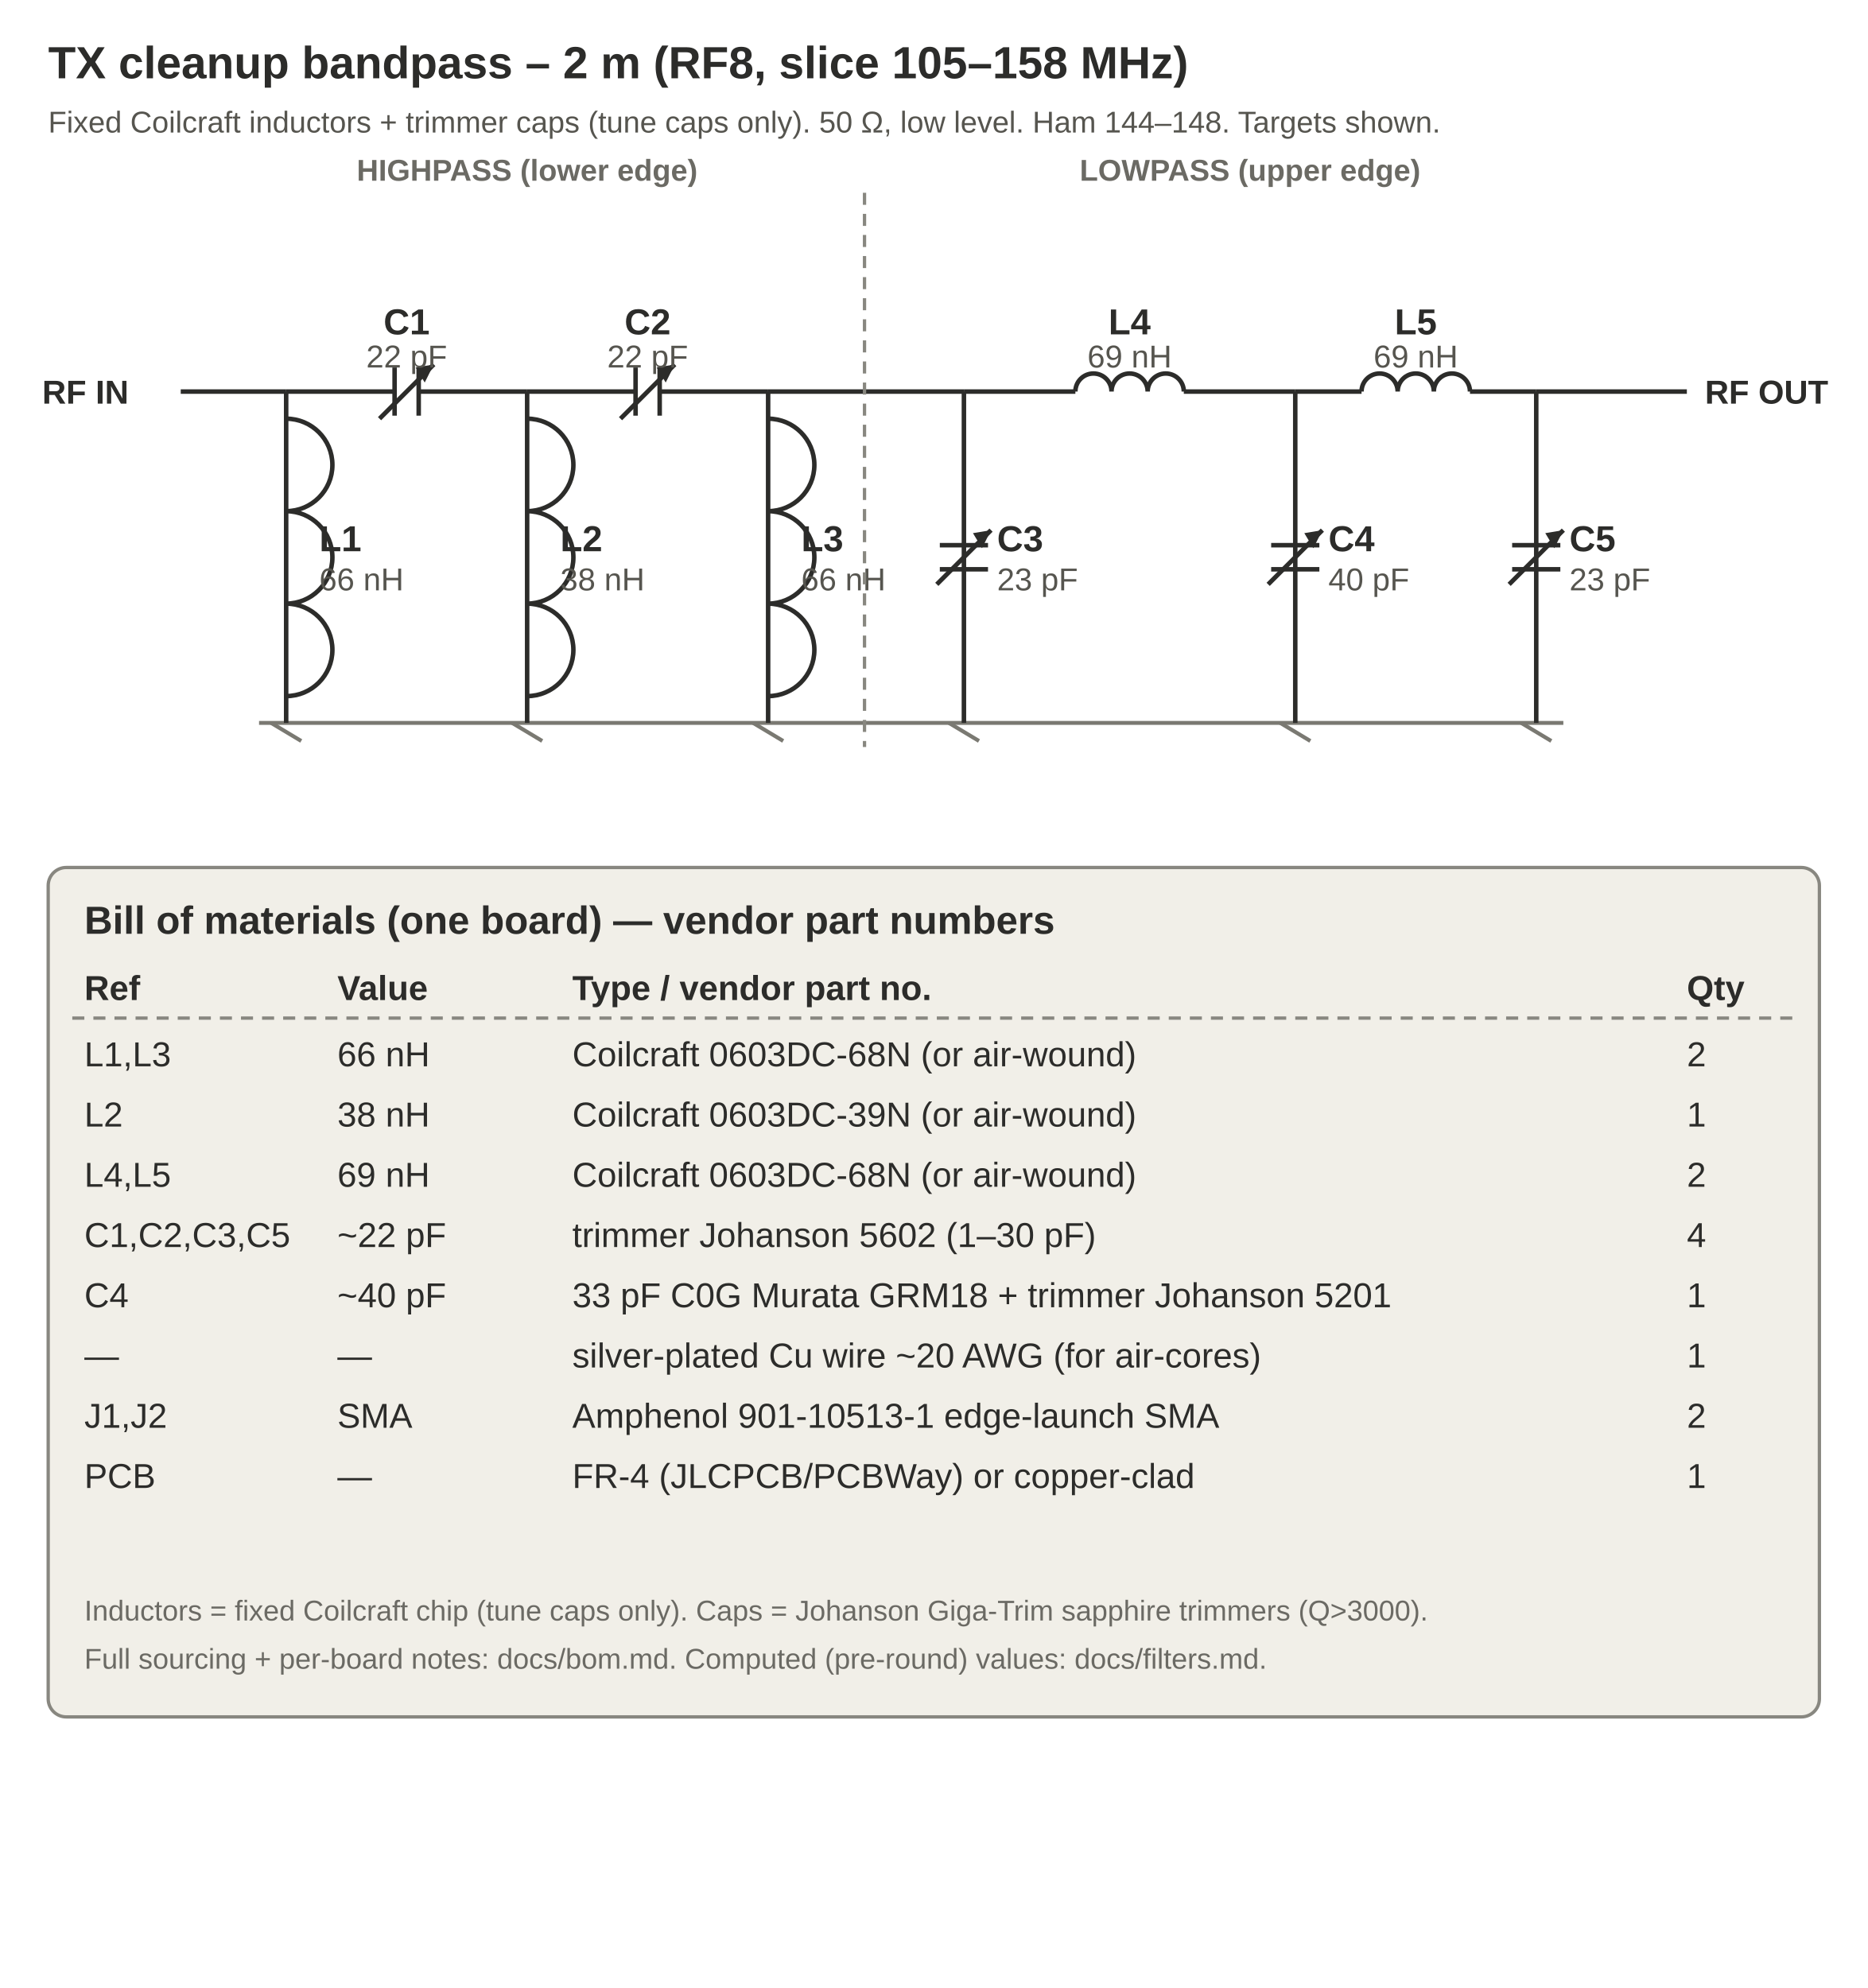
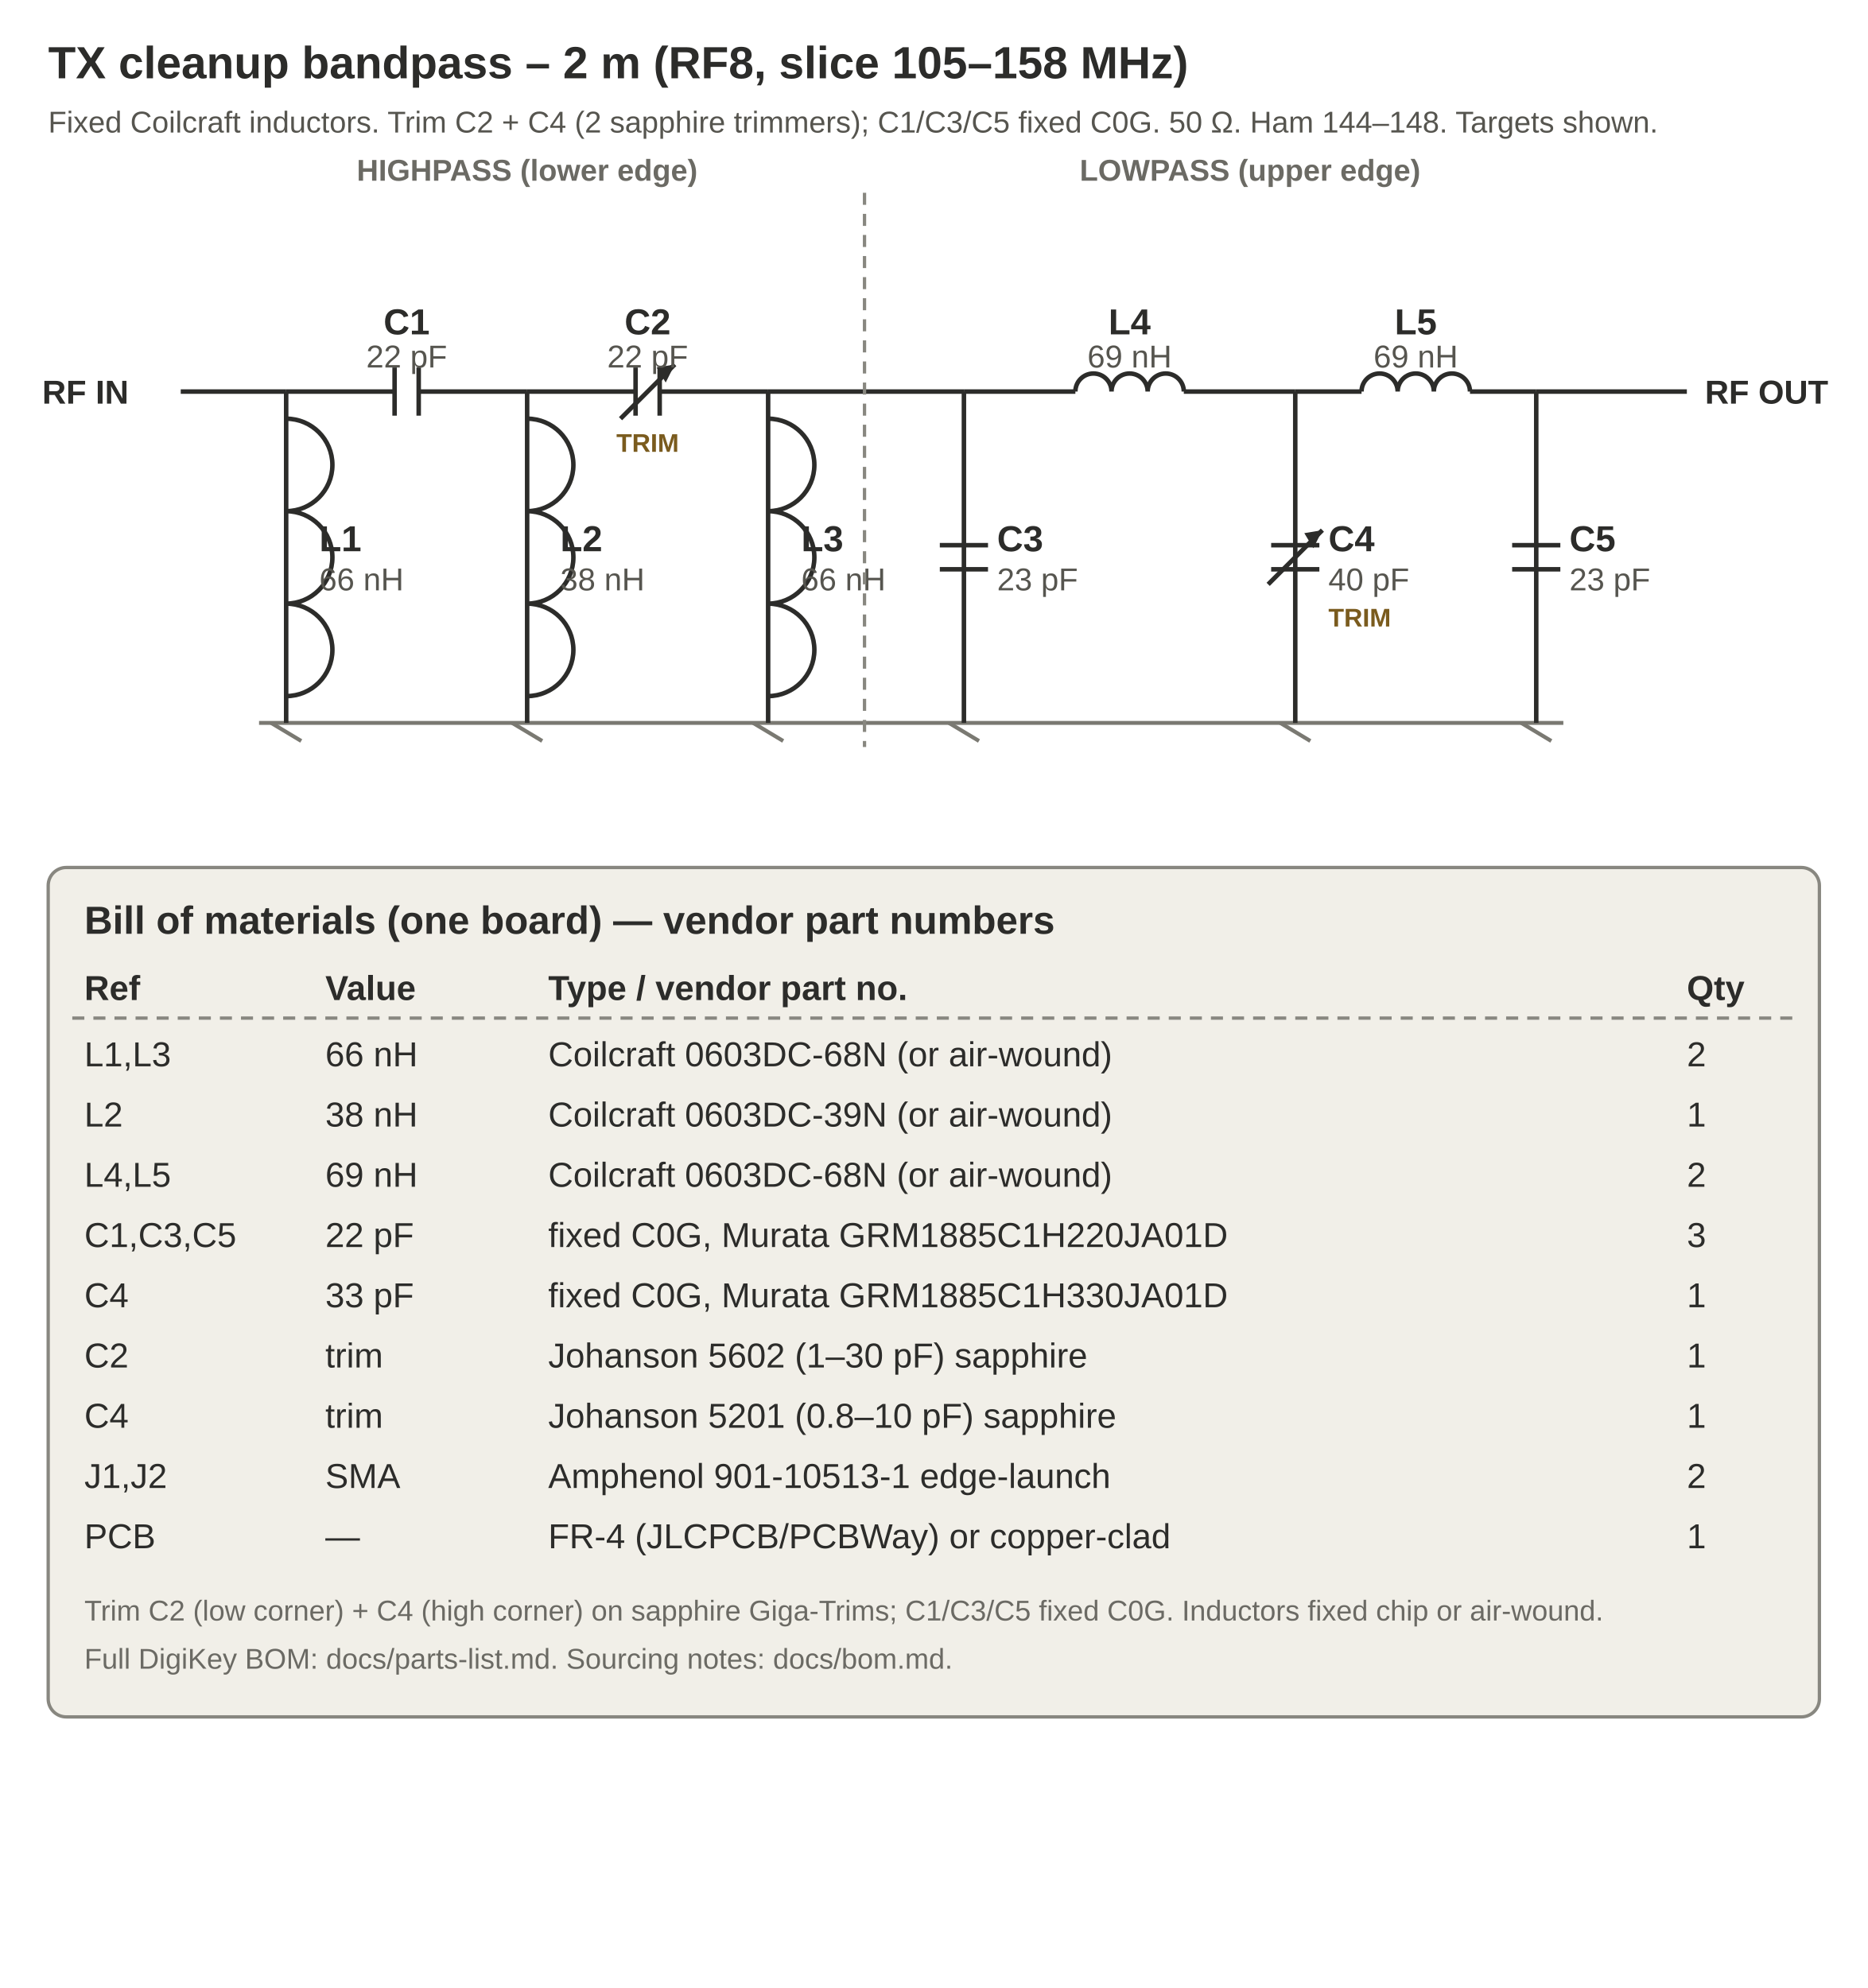
<svg xmlns="http://www.w3.org/2000/svg" width="1240" height="1320" viewBox="0 0 620 660" role="img">
-   <style>text{font-family:Arial,Helvetica,sans-serif}.h1{font-size:15px;font-weight:700;fill:#2C2C2A}.h2{font-size:10px;fill:#56554f}.w{stroke:#2C2C2A;stroke-width:1.5;fill:none}.gnd{stroke:#7a7972;stroke-width:1.3}.lbl{font-size:12px;font-weight:700;fill:#2C2C2A}.val{font-size:10.5px;fill:#56554f}.sec{font-size:10px;font-weight:700;fill:#6b6a64}.port{font-size:11px;font-weight:700;fill:#2C2C2A}.cap2{font-size:9.5px;fill:#6b6a64}.th{font-size:11.5px;font-weight:700;fill:#2C2C2A}.td{font-size:11.5px;fill:#2C2C2A}.div{stroke:#888780;stroke-width:1.1;stroke-dasharray:4 3}.box{fill:#F1EFE8;stroke:#888780;stroke-width:1.1}</style>
+   <style>text{font-family:Arial,Helvetica,sans-serif}.h1{font-size:15px;font-weight:700;fill:#2C2C2A}.h2{font-size:10px;fill:#56554f}.w{stroke:#2C2C2A;stroke-width:1.5;fill:none}.gnd{stroke:#7a7972;stroke-width:1.3}.lbl{font-size:12px;font-weight:700;fill:#2C2C2A}.val{font-size:10.5px;fill:#56554f}.sec{font-size:10px;font-weight:700;fill:#6b6a64}.port{font-size:11px;font-weight:700;fill:#2C2C2A}.cap2{font-size:9.5px;fill:#6b6a64}.trm{font-size:8.5px;font-weight:700;fill:#7a5b1e}.th{font-size:11.5px;font-weight:700;fill:#2C2C2A}.td{font-size:11.5px;fill:#2C2C2A}.div{stroke:#888780;stroke-width:1.1;stroke-dasharray:4 3}.box{fill:#F1EFE8;stroke:#888780;stroke-width:1.1}</style>
  <text class="h1" x="16" y="26">TX cleanup bandpass – 2 m (RF8, slice 105–158 MHz)</text>
-   <text class="h2" x="16" y="44">Fixed Coilcraft inductors + trimmer caps (tune caps only). 50 Ω, low level. Ham 144–148. Targets shown.</text>
+   <text class="h2" x="16" y="44">Fixed Coilcraft inductors. Trim C2 + C4 (2 sapphire trimmers); C1/C3/C5 fixed C0G. 50 Ω. Ham 144–148. Targets shown.</text>
  <text class="port" x="14" y="134">RF IN</text>
  <text class="port" x="566" y="134">RF OUT</text>
  <line x1="60" y1="130" x2="95" y2="130" class="w" />
  <line x1="95" y1="130" x2="131" y2="130" class="w" />
  <line x1="131" y1="122" x2="131" y2="138" class="w" />
  <line x1="139" y1="122" x2="139" y2="138" class="w" />
-   <line x1="126" y1="139" x2="144" y2="121" class="w" />
-   <path d="M144 121 l-6 1 l3 5 z" fill="#2C2C2A" />
  <line x1="139" y1="130" x2="175" y2="130" class="w" />
  <text class="lbl" x="135" y="111" text-anchor="middle">C1</text>
  <text class="val" x="135" y="122" text-anchor="middle">22 pF</text>
  <line x1="175" y1="130" x2="211" y2="130" class="w" />
  <line x1="211" y1="122" x2="211" y2="138" class="w" />
  <line x1="219" y1="122" x2="219" y2="138" class="w" />
  <line x1="206" y1="139" x2="224" y2="121" class="w" />
  <path d="M224 121 l-6 1 l3 5 z" fill="#2C2C2A" />
  <line x1="219" y1="130" x2="255" y2="130" class="w" />
  <text class="lbl" x="215" y="111" text-anchor="middle">C2</text>
  <text class="val" x="215" y="122" text-anchor="middle">22 pF</text>
+   <text class="trm" x="215" y="150" text-anchor="middle">TRIM</text>
  <line x1="255" y1="130" x2="320" y2="130" class="w" />
  <line x1="320" y1="130" x2="357" y2="130" class="w" />
  <path d="M357 130 a6 6 0 0 1 12 0 a6 6 0 0 1 12 0 a6 6 0 0 1 12 0" class="w" />
  <line x1="393" y1="130" x2="430" y2="130" class="w" />
  <text class="lbl" x="375" y="111" text-anchor="middle">L4</text>
  <text class="val" x="375" y="122" text-anchor="middle">69 nH</text>
  <line x1="430" y1="130" x2="452" y2="130" class="w" />
  <path d="M452 130 a6 6 0 0 1 12 0 a6 6 0 0 1 12 0 a6 6 0 0 1 12 0" class="w" />
  <line x1="488" y1="130" x2="510" y2="130" class="w" />
  <text class="lbl" x="470" y="111" text-anchor="middle">L5</text>
  <text class="val" x="470" y="122" text-anchor="middle">69 nH</text>
  <line x1="510" y1="130" x2="560" y2="130" class="w" />
  <line x1="86" y1="240" x2="519" y2="240" class="gnd" />
  <line x1="95" y1="130" x2="95" y2="240" class="w" />
  <path d="M95 139 a6 6 0 0 1 0 30.7 a6 6 0 0 1 0 30.7 a6 6 0 0 1 0 30.7" class="w" />
  <line x1="90" y1="240" x2="100" y2="246" class="gnd" />
  <text class="lbl" x="106" y="183">L1</text>
  <text class="val" x="106" y="196">66 nH</text>
  <line x1="175" y1="130" x2="175" y2="240" class="w" />
  <path d="M175 139 a6 6 0 0 1 0 30.7 a6 6 0 0 1 0 30.7 a6 6 0 0 1 0 30.7" class="w" />
  <line x1="170" y1="240" x2="180" y2="246" class="gnd" />
  <text class="lbl" x="186" y="183">L2</text>
  <text class="val" x="186" y="196">38 nH</text>
  <line x1="255" y1="130" x2="255" y2="240" class="w" />
  <path d="M255 139 a6 6 0 0 1 0 30.7 a6 6 0 0 1 0 30.7 a6 6 0 0 1 0 30.7" class="w" />
  <line x1="250" y1="240" x2="260" y2="246" class="gnd" />
  <text class="lbl" x="266" y="183">L3</text>
  <text class="val" x="266" y="196">66 nH</text>
  <line x1="320" y1="130" x2="320" y2="240" class="w" />
  <line x1="312" y1="181" x2="328" y2="181" class="w" />
  <line x1="312" y1="189" x2="328" y2="189" class="w" />
-   <line x1="311" y1="194" x2="329" y2="176" class="w" />
-   <path d="M329 176 l-6 1 l3 5 z" fill="#2C2C2A" />
  <line x1="315" y1="240" x2="325" y2="246" class="gnd" />
  <text class="lbl" x="331" y="183">C3</text>
  <text class="val" x="331" y="196">23 pF</text>
  <line x1="430" y1="130" x2="430" y2="240" class="w" />
  <line x1="422" y1="181" x2="438" y2="181" class="w" />
  <line x1="422" y1="189" x2="438" y2="189" class="w" />
  <line x1="421" y1="194" x2="439" y2="176" class="w" />
  <path d="M439 176 l-6 1 l3 5 z" fill="#2C2C2A" />
  <line x1="425" y1="240" x2="435" y2="246" class="gnd" />
  <text class="lbl" x="441" y="183">C4</text>
  <text class="val" x="441" y="196">40 pF</text>
+   <text class="trm" x="441" y="208">TRIM</text>
  <line x1="510" y1="130" x2="510" y2="240" class="w" />
  <line x1="502" y1="181" x2="518" y2="181" class="w" />
  <line x1="502" y1="189" x2="518" y2="189" class="w" />
-   <line x1="501" y1="194" x2="519" y2="176" class="w" />
-   <path d="M519 176 l-6 1 l3 5 z" fill="#2C2C2A" />
  <line x1="505" y1="240" x2="515" y2="246" class="gnd" />
  <text class="lbl" x="521" y="183">C5</text>
  <text class="val" x="521" y="196">23 pF</text>
  <line x1="287" y1="64" x2="287" y2="248" class="div" />
  <text class="sec" x="175" y="60" text-anchor="middle">HIGHPASS (lower edge)</text>
  <text class="sec" x="415" y="60" text-anchor="middle">LOWPASS (upper edge)</text>
  <rect class="box" x="16" y="288" width="588" height="282" rx="6" />
  <text class="h1" x="28" y="310" style="font-size:13px">Bill of materials (one board) — vendor part numbers</text>
  <text class="th" x="28" y="332">Ref</text>
-   <text class="th" x="112" y="332">Value</text>
-   <text class="th" x="190" y="332">Type / vendor part no.</text>
+   <text class="th" x="108" y="332">Value</text>
+   <text class="th" x="182" y="332">Type / vendor part no.</text>
  <text class="th" x="560" y="332">Qty</text>
  <line x1="24" y1="338" x2="596" y2="338" class="div" />
  <text class="td" x="28" y="354">L1,L3</text>
-   <text class="td" x="112" y="354">66 nH</text>
-   <text class="td" x="190" y="354">Coilcraft 0603DC-68N (or air-wound)</text>
+   <text class="td" x="108" y="354">66 nH</text>
+   <text class="td" x="182" y="354">Coilcraft 0603DC-68N (or air-wound)</text>
  <text class="td" x="560" y="354">2</text>
  <text class="td" x="28" y="374">L2</text>
-   <text class="td" x="112" y="374">38 nH</text>
-   <text class="td" x="190" y="374">Coilcraft 0603DC-39N (or air-wound)</text>
+   <text class="td" x="108" y="374">38 nH</text>
+   <text class="td" x="182" y="374">Coilcraft 0603DC-39N (or air-wound)</text>
  <text class="td" x="560" y="374">1</text>
  <text class="td" x="28" y="394">L4,L5</text>
-   <text class="td" x="112" y="394">69 nH</text>
-   <text class="td" x="190" y="394">Coilcraft 0603DC-68N (or air-wound)</text>
+   <text class="td" x="108" y="394">69 nH</text>
+   <text class="td" x="182" y="394">Coilcraft 0603DC-68N (or air-wound)</text>
  <text class="td" x="560" y="394">2</text>
-   <text class="td" x="28" y="414">C1,C2,C3,C5</text>
-   <text class="td" x="112" y="414">~22 pF</text>
-   <text class="td" x="190" y="414">trimmer Johanson 5602 (1–30 pF)</text>
-   <text class="td" x="560" y="414">4</text>
+   <text class="td" x="28" y="414">C1,C3,C5</text>
+   <text class="td" x="108" y="414">22 pF</text>
+   <text class="td" x="182" y="414">fixed C0G, Murata GRM1885C1H220JA01D</text>
+   <text class="td" x="560" y="414">3</text>
  <text class="td" x="28" y="434">C4</text>
-   <text class="td" x="112" y="434">~40 pF</text>
-   <text class="td" x="190" y="434">33 pF C0G Murata GRM18 + trimmer Johanson 5201</text>
+   <text class="td" x="108" y="434">33 pF</text>
+   <text class="td" x="182" y="434">fixed C0G, Murata GRM1885C1H330JA01D</text>
  <text class="td" x="560" y="434">1</text>
-   <text class="td" x="28" y="454">—</text>
-   <text class="td" x="112" y="454">—</text>
-   <text class="td" x="190" y="454">silver-plated Cu wire ~20 AWG (for air-cores)</text>
+   <text class="td" x="28" y="454">C2</text>
+   <text class="td" x="108" y="454">trim</text>
+   <text class="td" x="182" y="454">Johanson 5602 (1–30 pF) sapphire</text>
  <text class="td" x="560" y="454">1</text>
-   <text class="td" x="28" y="474">J1,J2</text>
-   <text class="td" x="112" y="474">SMA</text>
-   <text class="td" x="190" y="474">Amphenol 901-10513-1 edge-launch SMA</text>
-   <text class="td" x="560" y="474">2</text>
-   <text class="td" x="28" y="494">PCB</text>
-   <text class="td" x="112" y="494">—</text>
-   <text class="td" x="190" y="494">FR-4 (JLCPCB/PCBWay) or copper-clad</text>
-   <text class="td" x="560" y="494">1</text>
-   <text class="cap2" x="28" y="538">Inductors = fixed Coilcraft chip (tune caps only). Caps = Johanson Giga-Trim sapphire trimmers (Q&gt;3000).</text>
-   <text class="cap2" x="28" y="554">Full sourcing + per-board notes: docs/bom.md. Computed (pre-round) values: docs/filters.md.</text>
+   <text class="td" x="28" y="474">C4</text>
+   <text class="td" x="108" y="474">trim</text>
+   <text class="td" x="182" y="474">Johanson 5201 (0.8–10 pF) sapphire</text>
+   <text class="td" x="560" y="474">1</text>
+   <text class="td" x="28" y="494">J1,J2</text>
+   <text class="td" x="108" y="494">SMA</text>
+   <text class="td" x="182" y="494">Amphenol 901-10513-1 edge-launch</text>
+   <text class="td" x="560" y="494">2</text>
+   <text class="td" x="28" y="514">PCB</text>
+   <text class="td" x="108" y="514">—</text>
+   <text class="td" x="182" y="514">FR-4 (JLCPCB/PCBWay) or copper-clad</text>
+   <text class="td" x="560" y="514">1</text>
+   <text class="cap2" x="28" y="538">Trim C2 (low corner) + C4 (high corner) on sapphire Giga-Trims; C1/C3/C5 fixed C0G. Inductors fixed chip or air-wound.</text>
+   <text class="cap2" x="28" y="554">Full DigiKey BOM: docs/parts-list.md. Sourcing notes: docs/bom.md.</text>
</svg>
